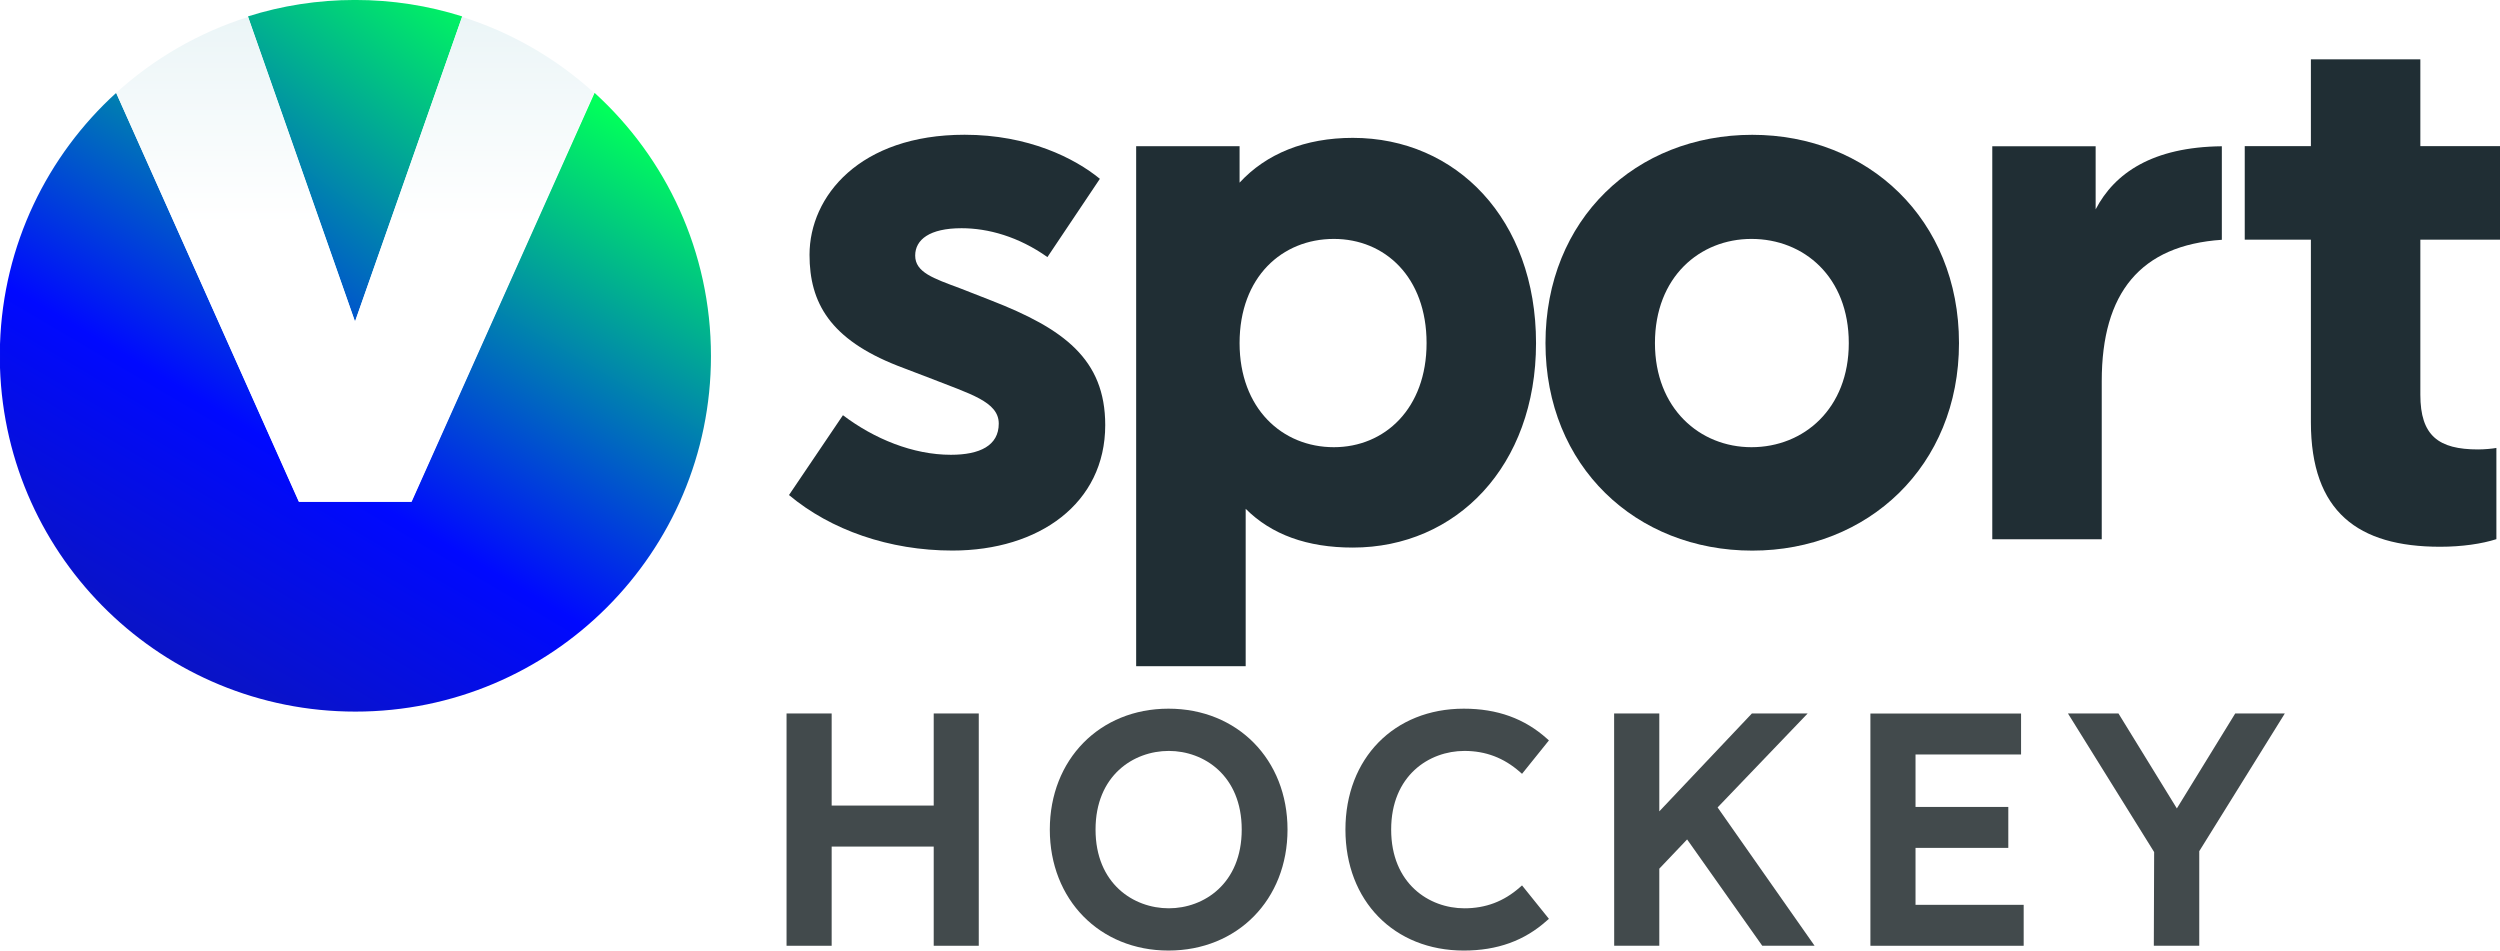
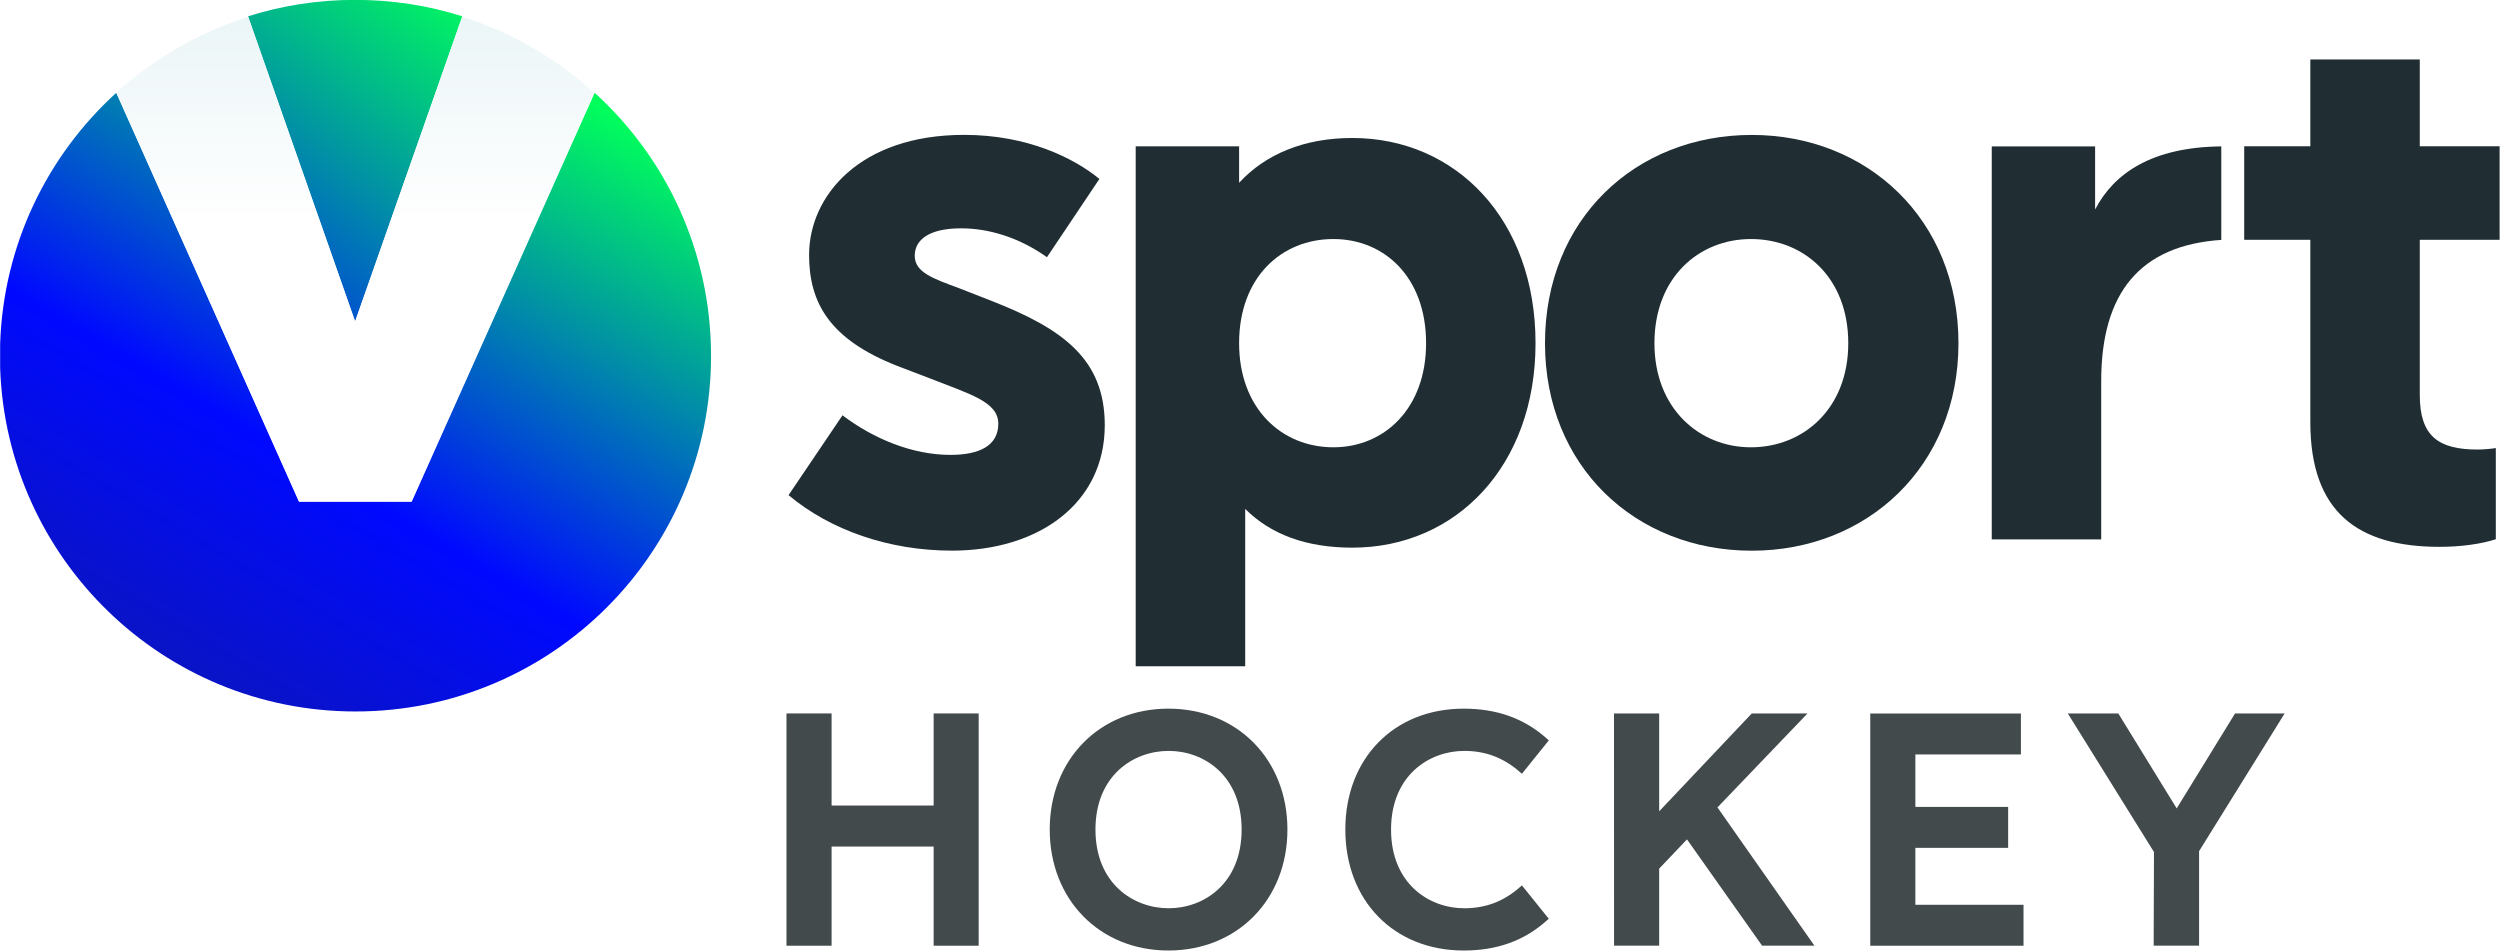
- <svg xmlns="http://www.w3.org/2000/svg" width="800" height="304.18" version="1.1" viewBox="0 0 800 304.18" xml:space="preserve">
+ <svg xmlns="http://www.w3.org/2000/svg" width="239.43" height="91.033" version="1.1" viewBox="0 0 239.43 91.033" xml:space="preserve">
  <defs>
    <clipPath id="clipPath1736">
      <path d="m527.1 151.72h40.174v15.276h-40.174z" />
    </clipPath>
    <clipPath id="clipPath1764">
      <path d="m531.08 166.73 1.72-4.901 1.722 4.901c-0.544 0.172-1.121 0.264-1.721 0.264s-1.179-0.092-1.721-0.264" />
    </clipPath>
-     <linearGradient id="linearGradient1778" x2="1" gradientTransform="matrix(10.294 13.578 13.578 -10.294 524.01 153.81)" gradientUnits="userSpaceOnUse">
+     <linearGradient id="linearGradient1778" x2="1" gradientTransform="matrix(10.294,13.578,13.578,-10.294,524.01,153.81)" gradientUnits="userSpaceOnUse">
      <stop stop-color="#16217c" offset="0" />
      <stop stop-color="#16217c" offset=".005" />
      <stop stop-color="#0009ff" offset=".547" />
      <stop stop-color="#01ff5b" offset="1" />
    </linearGradient>
    <clipPath id="clipPath1788">
      <path d="m533.71 158.93h-1.808l-2.94 6.571c-1.106-1.006-1.815-2.439-1.867-4.038v-0.38c0.101-3.069 2.619-5.525 5.711-5.525 3.156 0 5.714 2.559 5.714 5.714 0 1.676-0.721 3.184-1.87 4.229z" />
    </clipPath>
-     <linearGradient id="linearGradient1802" x2="1" gradientTransform="matrix(8.0838 14.002 14.002 -8.0839 527.44 151.99)" gradientUnits="userSpaceOnUse">
+     <linearGradient id="linearGradient1802" x2="1" gradientTransform="matrix(8.0838,14.002,14.002,-8.0839,527.44,151.99)" gradientUnits="userSpaceOnUse">
      <stop stop-color="#16217c" offset="0" />
      <stop stop-color="#16217c" offset=".005" />
      <stop stop-color="#0009ff" offset=".547" />
      <stop stop-color="#01ff5b" offset="1" />
    </linearGradient>
    <clipPath id="clipPath1812">
      <path d="m532.8 161.82-1.72 4.9c-0.796-0.251-1.516-0.671-2.119-1.219l2.935-6.57h1.808l2.938 6.571c-0.603 0.548-1.324 0.969-2.12 1.22z" />
    </clipPath>
-     <linearGradient id="linearGradient1826" x2="1" gradientTransform="matrix(0 -7.7911 -7.7911 0 532.81 166.73)" gradientUnits="userSpaceOnUse">
+     <linearGradient id="linearGradient1826" x2="1" gradientTransform="matrix(0,-7.7911,-7.7911,0,532.81,166.73)" gradientUnits="userSpaceOnUse">
      <stop stop-color="#ebf5f7" offset="0" />
      <stop stop-color="#fff" offset=".428" />
      <stop stop-color="#fff" offset=".997" />
      <stop stop-color="#fff" offset="1" />
    </linearGradient>
  </defs>
-   <g transform="matrix(1.3333 0 0 -1.3333 -166.48 -285.93)">
-     <g transform="matrix(14.935 0 0 14.935 -7747.3 -2708.5)">
-       <g clip-path="url(#clipPath1736)">
-         <g transform="translate(544.77 164.12)">
-           <path d="m0 0-0.843-1.258c-0.464 0.329-0.953 0.464-1.38 0.464-0.513 0-0.745-0.183-0.745-0.44 0-0.269 0.293-0.366 0.72-0.525l0.501-0.196c1.161-0.452 1.833-0.94 1.833-2.003 0-1.258-1.063-2.016-2.456-2.016-1.014 0-1.955 0.33-2.626 0.892l0.867 1.283c0.501-0.379 1.124-0.636 1.735-0.636 0.464 0 0.769 0.147 0.769 0.501 0 0.355-0.464 0.477-1.111 0.733l-0.513 0.196c-1.088 0.427-1.417 1.014-1.417 1.784 0 0.94 0.806 1.929 2.492 1.929 1.026 0 1.771-0.378 2.174-0.708" fill="#202e34" />
-         </g>
-         <g transform="translate(550.02 161.48)">
-           <path d="m0 0c0 1.063-0.672 1.674-1.49 1.674-0.831 0-1.515-0.611-1.515-1.674 0-1.05 0.684-1.673 1.515-1.673 0.818 0 1.49 0.622 1.49 1.673m1.759 0c0-1.979-1.283-3.286-2.944-3.286-0.733 0-1.307 0.208-1.722 0.623v-2.529h-1.76v8.356h1.662v-0.586c0.427 0.464 1.051 0.72 1.82 0.72 1.661 0 2.944-1.307 2.944-3.298" fill="#202e34" />
-         </g>
-         <g transform="translate(553.69 161.48)">
-           <path d="m0 0c0-1.051 0.721-1.673 1.551-1.673 0.843 0 1.564 0.622 1.564 1.673 0 1.063-0.721 1.674-1.564 1.674-0.83 0-1.551-0.611-1.551-1.674m4.886 0c0-1.979-1.466-3.335-3.322-3.335-1.869 0-3.323 1.356-3.323 3.335 0 1.992 1.453 3.347 3.323 3.347 1.856 0 3.322-1.356 3.322-3.347" fill="#202e34" />
-         </g>
-         <g transform="translate(562.8 163.14)">
-           <path d="m0 0c-1.308-0.088-1.93-0.851-1.93-2.272v-2.541h-1.759v6.316h1.661v-1.014c0.306 0.586 0.917 1.002 2.028 1.014z" fill="#202e34" />
-         </g>
-         <g transform="translate(565.99 160.65)">
-           <path d="m0 0c0-0.66 0.293-0.879 0.928-0.879 0.098 0 0.233 0.012 0.294 0.024v-1.466c-0.232-0.074-0.55-0.122-0.904-0.122-1.319 0-2.077 0.561-2.077 2.003v2.932h-1.063v1.503h1.063v1.395h1.759v-1.395h1.283v-1.503h-1.283z" fill="#202e34" />
-         </g>
+   <g transform="matrix(5.9592 0 0 -5.9592 -3141.1 995.16)">
+     <g clip-path="url(#clipPath1736)">
+       <g transform="translate(544.77,164.12)">
+         <path d="m0 0-0.843-1.258c-0.464 0.329-0.953 0.464-1.38 0.464-0.513 0-0.745-0.183-0.745-0.44 0-0.269 0.293-0.366 0.72-0.525l0.501-0.196c1.161-0.452 1.833-0.94 1.833-2.003 0-1.258-1.063-2.016-2.456-2.016-1.014 0-1.955 0.33-2.626 0.892l0.867 1.283c0.501-0.379 1.124-0.636 1.735-0.636 0.464 0 0.769 0.147 0.769 0.501 0 0.355-0.464 0.477-1.111 0.733l-0.513 0.196c-1.088 0.427-1.417 1.014-1.417 1.784 0 0.94 0.806 1.929 2.492 1.929 1.026 0 1.771-0.378 2.174-0.708" fill="#202e34" />
+       </g>
+       <g transform="translate(550.02,161.48)">
+         <path d="m0 0c0 1.063-0.672 1.674-1.49 1.674-0.831 0-1.515-0.611-1.515-1.674 0-1.05 0.684-1.673 1.515-1.673 0.818 0 1.49 0.622 1.49 1.673m1.759 0c0-1.979-1.283-3.286-2.944-3.286-0.733 0-1.307 0.208-1.722 0.623v-2.529h-1.76v8.356h1.662v-0.586c0.427 0.464 1.051 0.72 1.82 0.72 1.661 0 2.944-1.307 2.944-3.298" fill="#202e34" />
+       </g>
+       <g transform="translate(553.69,161.48)">
+         <path d="m0 0c0-1.051 0.721-1.673 1.551-1.673 0.843 0 1.564 0.622 1.564 1.673 0 1.063-0.721 1.674-1.564 1.674-0.83 0-1.551-0.611-1.551-1.674m4.886 0c0-1.979-1.466-3.335-3.322-3.335-1.869 0-3.323 1.356-3.323 3.335 0 1.992 1.453 3.347 3.323 3.347 1.856 0 3.322-1.356 3.322-3.347" fill="#202e34" />
+       </g>
+       <g transform="translate(562.8,163.14)">
+         <path d="m0 0c-1.308-0.088-1.93-0.851-1.93-2.272v-2.541h-1.759v6.316h1.661v-1.014c0.306 0.586 0.917 1.002 2.028 1.014z" fill="#202e34" />
+       </g>
+       <g transform="translate(565.99,160.65)">
+         <path d="m0 0c0-0.66 0.293-0.879 0.928-0.879 0.098 0 0.233 0.012 0.294 0.024v-1.466c-0.232-0.074-0.55-0.122-0.904-0.122-1.319 0-2.077 0.561-2.077 2.003v2.932h-1.063v1.503h1.063v1.395h1.759v-1.395h1.283v-1.503h-1.283z" fill="#202e34" />
      </g>
    </g>
-     <g transform="matrix(14.935 0 0 14.935 -7747.3 -2708.5)">
+   </g>
+   <g transform="matrix(.29927 0 0 .29927 -.00022874 .0032836)">
+     <g transform="matrix(19.913 0 0 -19.913 -10496 3325.3)">
      <g clip-path="url(#clipPath1764)">
        <path d="m531.08 166.73 1.72-4.901 1.722 4.901c-0.544 0.172-1.121 0.264-1.721 0.264s-1.179-0.092-1.721-0.264" fill="url(#linearGradient1778)" />
      </g>
    </g>
-     <g transform="matrix(14.935 0 0 14.935 -7747.3 -2708.5)">
+     <g transform="matrix(19.913 0 0 -19.913 -10496 3325.3)">
      <g clip-path="url(#clipPath1788)">
        <path d="m533.71 158.93h-1.808l-2.94 6.571c-1.106-1.006-1.815-2.439-1.867-4.038v-0.38c0.101-3.069 2.619-5.525 5.711-5.525 3.156 0 5.714 2.559 5.714 5.714 0 1.676-0.721 3.184-1.87 4.229z" fill="url(#linearGradient1802)" />
      </g>
    </g>
-     <g transform="matrix(14.935 0 0 14.935 -7747.3 -2708.5)">
+     <g transform="matrix(19.913 0 0 -19.913 -10496 3325.3)">
      <g clip-path="url(#clipPath1812)">
        <path d="m532.8 161.82-1.72 4.9c-0.796-0.251-1.516-0.671-2.119-1.219l2.935-6.57h1.808l2.938 6.571c-0.603 0.548-1.324 0.969-2.12 1.22z" fill="url(#linearGradient1826)" />
      </g>
    </g>
-     <g fill="#424a4c">
-       <path d="m348.96-385.69v-22.104h-24.493v22.104h-10.828v-55.752h10.828v23.806h24.493v-23.806h10.813v55.752z" />
-       <path d="m405.38-432.45c-8.468 0-17.579 5.914-17.579 18.893 0 12.979 9.11 18.878 17.579 18.878 8.423 0 17.504-5.899 17.504-18.878 0-12.979-9.081-18.893-17.504-18.893m-0.075 47.912c-16.503 0-28.481-12.202-28.481-29.019s11.978-29.034 28.481-29.034c16.548 0 28.571 12.217 28.571 29.034s-12.023 29.019-28.571 29.019" />
-       <path d="m476.33-394.68c5.108 0 9.469-1.658 13.337-5.063l0.493-0.433 6.452 8.02-0.433 0.388c-5.421 4.869-11.963 7.229-19.998 7.229-16.727 0-28.406-11.933-28.406-29.019 0-17.101 11.679-29.034 28.406-29.034 8.035 0 14.577 2.36 19.983 7.229l0.448 0.388-6.452 8.02-0.493-0.433c-3.868-3.42-8.229-5.063-13.337-5.063-8.468 0-17.579 5.914-17.579 18.893 0 12.964 9.11 18.878 17.579 18.878" />
-       <path d="m558.71-385.69h-13.382l-22.223-23.493v23.493h-10.843l0.015-55.738h10.828v18.49l6.676 7.019 17.847-25.255 0.179-0.254h12.56l-23.269 33.186z" />
-       <path d="m584.6-417.95h22.268v9.827h-22.268v12.59h25.33v9.827h-36.158v-55.738h36.785v9.827h-25.957z" />
-       <path d="m661.33-385.69-14.009-22.791-13.83 22.492-0.179 0.299h-12.127l20.685-33.26-0.075-21.865v-0.612h10.903v22.686l19.953 32.11 0.582 0.941z" />
-     </g>
+   </g>
+   <g transform="matrix(.39901 0 0 -.39901 -49.822 -85.566)" fill="#424a4c">
+     <path d="m348.96-385.69v-22.104h-24.493v22.104h-10.828v-55.752h10.828v23.806h24.493v-23.806h10.813v55.752z" />
+     <path d="m405.38-432.45c-8.468 0-17.579 5.914-17.579 18.893 0 12.979 9.11 18.878 17.579 18.878 8.423 0 17.504-5.899 17.504-18.878 0-12.979-9.081-18.893-17.504-18.893m-0.075 47.912c-16.503 0-28.481-12.202-28.481-29.019s11.978-29.034 28.481-29.034c16.548 0 28.571 12.217 28.571 29.034s-12.023 29.019-28.571 29.019" />
+     <path d="m476.33-394.68c5.108 0 9.469-1.658 13.337-5.063l0.493-0.433 6.452 8.02-0.433 0.388c-5.421 4.869-11.963 7.229-19.998 7.229-16.727 0-28.406-11.933-28.406-29.019 0-17.101 11.679-29.034 28.406-29.034 8.035 0 14.577 2.36 19.983 7.229l0.448 0.388-6.452 8.02-0.493-0.433c-3.868-3.42-8.229-5.063-13.337-5.063-8.468 0-17.579 5.914-17.579 18.893 0 12.964 9.11 18.878 17.579 18.878" />
+     <path d="m558.71-385.69h-13.382l-22.223-23.493v23.493h-10.843l0.015-55.738h10.828v18.49l6.676 7.019 17.847-25.255 0.179-0.254h12.56l-23.269 33.186z" />
+     <path d="m584.6-417.95h22.268v9.827h-22.268v12.59h25.33v9.827h-36.158v-55.738h36.785v9.827h-25.957z" />
+     <path d="m661.33-385.69-14.009-22.791-13.83 22.492-0.179 0.299h-12.127l20.685-33.26-0.075-21.865v-0.612h10.903v22.686l19.953 32.11 0.582 0.941z" />
  </g>
</svg>
